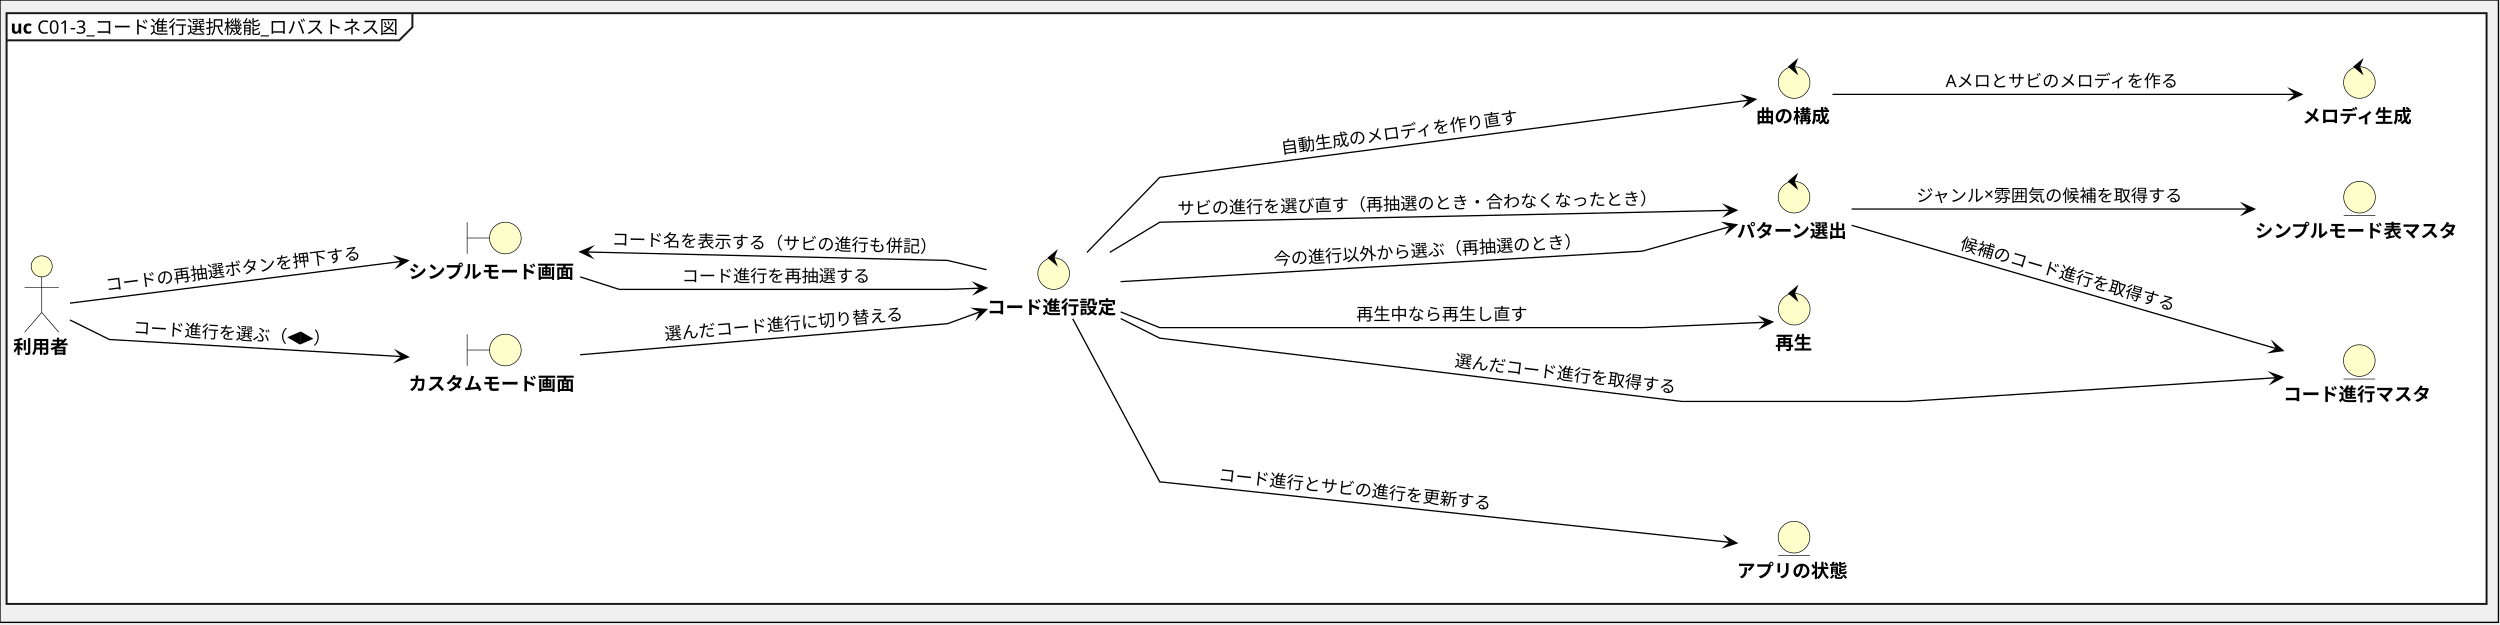
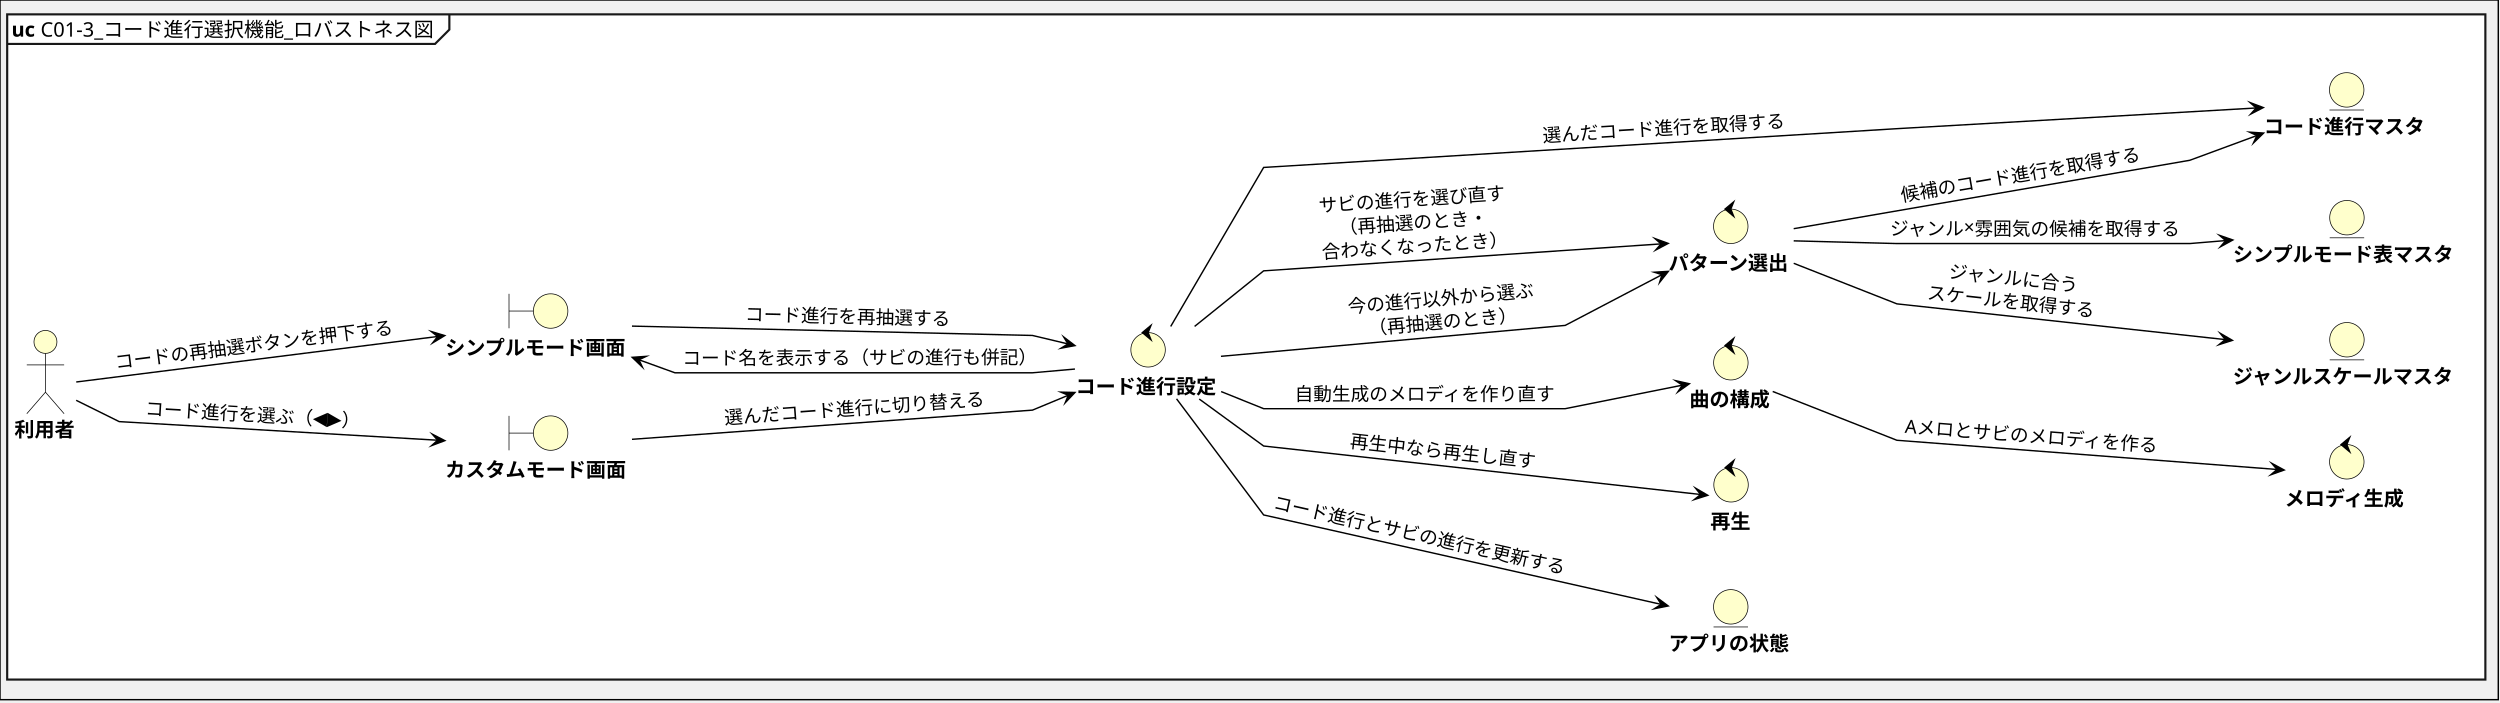
- <svg xmlns="http://www.w3.org/2000/svg" version="1.1" data-diagram-type="DESCRIPTION" style="width:1897px;height:474px;background:#FFFFFF;" width="1897px" height="474px" viewBox="0 0 1897 474" zoomAndPan="magnify" preserveAspectRatio="none" contentStyleType="text/css">
+ <svg xmlns="http://www.w3.org/2000/svg" version="1.1" data-diagram-type="DESCRIPTION" style="width:1741px;height:489px;background:#FFFFFF;" width="1741px" height="489px" viewBox="0 0 1741 489" zoomAndPan="magnify" preserveAspectRatio="none" contentStyleType="text/css">
  <defs />
  <g font-family="sans-serif" lengthAdjust="spacing">
-     <rect x="0" y="0" width="1895.813" height="472.252" fill="none" style="stroke:#000;stroke-width:1;" />
-     <rect x="5" y="10" width="1881.813" height="448.252" fill="#FFF" style="stroke:#181818;stroke-width:1.5;" />
+     <rect x="0" y="0" width="1739.813" height="487.252" fill="none" style="stroke:#000;stroke-width:1;" />
+     <rect x="5" y="10" width="1725.813" height="463.252" fill="#FFF" style="stroke:#181818;stroke-width:1.5;" />
    <path d="M312.931,10 L312.931,20.609 L302.931,30.609 L5,30.609" style="stroke:#181818;stroke-width:1.5;" fill="none" />
    <text x="8" y="25.533" fill="#000" font-size="14" textLength="16.338" font-weight="700">uc</text>
    <text x="28.228" y="25.533" fill="#000" font-size="14" textLength="277.703">C01-3_コード進行選択機能_ロバストネス図</text>
    <g class="entity" data-qualified-name="A1" id="ent0001" data-source-line="4">
-       <ellipse cx="31.656" cy="202.109" rx="8" ry="8" fill="#FFC" style="stroke:#000;stroke-width:0.5;" />
-       <path d="M31.656,210.109 L31.656,237.109 M18.656,218.109 L44.656,218.109 M31.656,237.109 L18.656,252.109 M31.656,237.109 L44.656,252.109" style="stroke:#000;stroke-width:0.5;" fill="none" />
-       <text x="10" y="268.143" fill="#000" font-size="14" textLength="43.313" font-weight="700">利用者</text>
+       <ellipse cx="31.656" cy="238.109" rx="8" ry="8" fill="#FFC" style="stroke:#000;stroke-width:0.5;" />
+       <path d="M31.656,246.109 L31.656,273.109 M18.656,254.109 L44.656,254.109 M31.656,273.109 L18.656,288.109 M31.656,273.109 L44.656,288.109" style="stroke:#000;stroke-width:0.5;" fill="none" />
+       <text x="10" y="304.143" fill="#000" font-size="14" textLength="43.313" font-weight="700">利用者</text>
    </g>
    <g class="entity" data-qualified-name="B1" id="ent0002" data-source-line="5">
-       <path d="M354.469,168.609 L354.469,192.609 M354.469,180.609 L371.469,180.609" style="stroke:#000;stroke-width:0.5;" fill="none" />
-       <ellipse cx="383.469" cy="180.609" rx="12" ry="12" fill="#FFC" style="stroke:#000;stroke-width:0.5;" />
-       <text x="310" y="211.143" fill="#000" font-size="14" textLength="129.938" font-weight="700">シンプルモード画面</text>
+       <path d="M354.469,204.609 L354.469,228.609 M354.469,216.609 L371.469,216.609" style="stroke:#000;stroke-width:0.5;" fill="none" />
+       <ellipse cx="383.469" cy="216.609" rx="12" ry="12" fill="#FFC" style="stroke:#000;stroke-width:0.5;" />
+       <text x="310" y="247.143" fill="#000" font-size="14" textLength="129.938" font-weight="700">シンプルモード画面</text>
    </g>
    <g class="entity" data-qualified-name="B2" id="ent0003" data-source-line="6">
-       <path d="M354.469,253.609 L354.469,277.609 M354.469,265.609 L371.469,265.609" style="stroke:#000;stroke-width:0.5;" fill="none" />
-       <ellipse cx="383.469" cy="265.609" rx="12" ry="12" fill="#FFC" style="stroke:#000;stroke-width:0.5;" />
-       <text x="310" y="296.143" fill="#000" font-size="14" textLength="129.938" font-weight="700">カスタムモード画面</text>
+       <path d="M354.469,289.609 L354.469,313.609 M354.469,301.609 L371.469,301.609" style="stroke:#000;stroke-width:0.5;" fill="none" />
+       <ellipse cx="383.469" cy="301.609" rx="12" ry="12" fill="#FFC" style="stroke:#000;stroke-width:0.5;" />
+       <text x="310" y="332.143" fill="#000" font-size="14" textLength="129.938" font-weight="700">カスタムモード画面</text>
    </g>
    <g class="entity" data-qualified-name="C1" id="ent0004" data-source-line="7">
-       <ellipse cx="799.531" cy="207.609" rx="12" ry="12" fill="#FFC" style="stroke:#000;stroke-width:0.5;" />
-       <polygon points="795.531,195.609,801.531,190.609,799.531,195.609,801.531,200.609,795.531,195.609" fill="#000" style="stroke:#000;stroke-width:1;stroke-linejoin:miter;stroke-miterlimit:10;" />
-       <text x="749" y="238.143" fill="#000" font-size="14" textLength="101.063" font-weight="700">コード進行設定</text>
+       <ellipse cx="799.531" cy="243.609" rx="12" ry="12" fill="#FFC" style="stroke:#000;stroke-width:0.5;" />
+       <polygon points="795.531,231.609,801.531,226.609,799.531,231.609,801.531,236.609,795.531,231.609" fill="#000" style="stroke:#000;stroke-width:1;stroke-linejoin:miter;stroke-miterlimit:10;" />
+       <text x="749" y="274.143" fill="#000" font-size="14" textLength="101.063" font-weight="700">コード進行設定</text>
    </g>
    <g class="entity" data-qualified-name="C2" id="ent0005" data-source-line="8">
-       <ellipse cx="1361.313" cy="149.609" rx="12" ry="12" fill="#FFC" style="stroke:#000;stroke-width:0.5;" />
-       <polygon points="1357.313,137.609,1363.313,132.609,1361.313,137.609,1363.313,142.609,1357.313,137.609" fill="#000" style="stroke:#000;stroke-width:1;stroke-linejoin:miter;stroke-miterlimit:10;" />
-       <text x="1318" y="180.143" fill="#000" font-size="14" textLength="86.625" font-weight="700">パターン選出</text>
+       <ellipse cx="1205.313" cy="157.609" rx="12" ry="12" fill="#FFC" style="stroke:#000;stroke-width:0.5;" />
+       <polygon points="1201.313,145.609,1207.313,140.609,1205.313,145.609,1207.313,150.609,1201.313,145.609" fill="#000" style="stroke:#000;stroke-width:1;stroke-linejoin:miter;stroke-miterlimit:10;" />
+       <text x="1162" y="188.143" fill="#000" font-size="14" textLength="86.625" font-weight="700">パターン選出</text>
    </g>
    <g class="entity" data-qualified-name="C3" id="ent0006" data-source-line="9">
-       <ellipse cx="1361.375" cy="62.609" rx="12" ry="12" fill="#FFC" style="stroke:#000;stroke-width:0.5;" />
-       <polygon points="1357.375,50.609,1363.375,45.609,1361.375,50.609,1363.375,55.609,1357.375,50.609" fill="#000" style="stroke:#000;stroke-width:1;stroke-linejoin:miter;stroke-miterlimit:10;" />
-       <text x="1332.5" y="93.143" fill="#000" font-size="14" textLength="57.75" font-weight="700">曲の構成</text>
+       <ellipse cx="1205.375" cy="252.609" rx="12" ry="12" fill="#FFC" style="stroke:#000;stroke-width:0.5;" />
+       <polygon points="1201.375,240.609,1207.375,235.609,1205.375,240.609,1207.375,245.609,1201.375,240.609" fill="#000" style="stroke:#000;stroke-width:1;stroke-linejoin:miter;stroke-miterlimit:10;" />
+       <text x="1176.5" y="283.143" fill="#000" font-size="14" textLength="57.75" font-weight="700">曲の構成</text>
    </g>
    <g class="entity" data-qualified-name="C4" id="ent0007" data-source-line="10">
-       <ellipse cx="1790.313" cy="62.609" rx="12" ry="12" fill="#FFC" style="stroke:#000;stroke-width:0.5;" />
-       <polygon points="1786.313,50.609,1792.313,45.609,1790.313,50.609,1792.313,55.609,1786.313,50.609" fill="#000" style="stroke:#000;stroke-width:1;stroke-linejoin:miter;stroke-miterlimit:10;" />
-       <text x="1747" y="93.143" fill="#000" font-size="14" textLength="86.625" font-weight="700">メロディ生成</text>
+       <ellipse cx="1634.313" cy="321.609" rx="12" ry="12" fill="#FFC" style="stroke:#000;stroke-width:0.5;" />
+       <polygon points="1630.313,309.609,1636.313,304.609,1634.313,309.609,1636.313,314.609,1630.313,309.609" fill="#000" style="stroke:#000;stroke-width:1;stroke-linejoin:miter;stroke-miterlimit:10;" />
+       <text x="1591" y="352.143" fill="#000" font-size="14" textLength="86.625" font-weight="700">メロディ生成</text>
    </g>
    <g class="entity" data-qualified-name="C5" id="ent0008" data-source-line="11">
-       <ellipse cx="1361.5" cy="234.609" rx="12" ry="12" fill="#FFC" style="stroke:#000;stroke-width:0.5;" />
-       <polygon points="1357.5,222.609,1363.5,217.609,1361.5,222.609,1363.5,227.609,1357.5,222.609" fill="#000" style="stroke:#000;stroke-width:1;stroke-linejoin:miter;stroke-miterlimit:10;" />
-       <text x="1347.063" y="265.143" fill="#000" font-size="14" textLength="28.875" font-weight="700">再生</text>
+       <ellipse cx="1205.5" cy="337.609" rx="12" ry="12" fill="#FFC" style="stroke:#000;stroke-width:0.5;" />
+       <polygon points="1201.5,325.609,1207.5,320.609,1205.5,325.609,1207.5,330.609,1201.5,325.609" fill="#000" style="stroke:#000;stroke-width:1;stroke-linejoin:miter;stroke-miterlimit:10;" />
+       <text x="1191.063" y="368.143" fill="#000" font-size="14" textLength="28.875" font-weight="700">再生</text>
    </g>
    <g class="entity" data-qualified-name="E1" id="ent0009" data-source-line="12">
-       <ellipse cx="1790.406" cy="149.609" rx="12" ry="12" fill="#FFC" style="stroke:#000;stroke-width:0.5;" />
-       <line x1="1778.406" y1="163.609" x2="1802.406" y2="163.609" style="stroke:#000;stroke-width:0.5;" />
-       <text x="1711" y="180.143" fill="#000" font-size="14" textLength="158.813" font-weight="700">シンプルモード表マスタ</text>
+       <ellipse cx="1634.406" cy="151.609" rx="12" ry="12" fill="#FFC" style="stroke:#000;stroke-width:0.5;" />
+       <line x1="1622.406" y1="165.609" x2="1646.406" y2="165.609" style="stroke:#000;stroke-width:0.5;" />
+       <text x="1555" y="182.143" fill="#000" font-size="14" textLength="158.813" font-weight="700">シンプルモード表マスタ</text>
    </g>
    <g class="entity" data-qualified-name="E2" id="ent0010" data-source-line="13">
-       <ellipse cx="1790.25" cy="273.609" rx="12" ry="12" fill="#FFC" style="stroke:#000;stroke-width:0.5;" />
-       <line x1="1778.25" y1="287.609" x2="1802.25" y2="287.609" style="stroke:#000;stroke-width:0.5;" />
-       <text x="1732.5" y="304.143" fill="#000" font-size="14" textLength="115.5" font-weight="700">コード進行マスタ</text>
+       <ellipse cx="1634.25" cy="62.609" rx="12" ry="12" fill="#FFC" style="stroke:#000;stroke-width:0.5;" />
+       <line x1="1622.25" y1="76.609" x2="1646.25" y2="76.609" style="stroke:#000;stroke-width:0.5;" />
+       <text x="1576.5" y="93.143" fill="#000" font-size="14" textLength="115.5" font-weight="700">コード進行マスタ</text>
    </g>
    <g class="entity" data-qualified-name="E3" id="ent0011" data-source-line="14">
-       <ellipse cx="1361.313" cy="407.609" rx="12" ry="12" fill="#FFC" style="stroke:#000;stroke-width:0.5;" />
-       <line x1="1349.313" y1="421.609" x2="1373.313" y2="421.609" style="stroke:#000;stroke-width:0.5;" />
-       <text x="1318" y="438.143" fill="#000" font-size="14" textLength="86.625" font-weight="700">アプリの状態</text>
+       <ellipse cx="1205.313" cy="422.609" rx="12" ry="12" fill="#FFC" style="stroke:#000;stroke-width:0.5;" />
+       <line x1="1193.313" y1="436.609" x2="1217.313" y2="436.609" style="stroke:#000;stroke-width:0.5;" />
+       <text x="1162" y="453.143" fill="#000" font-size="14" textLength="86.625" font-weight="700">アプリの状態</text>
    </g>
-     <g class="link" data-entity-1="ent0001" data-entity-2="ent0002" id="lnk12" data-source-line="16" data-link-type="dependency">
-       <path d="M53.09,230.019 C102.84,223.749 226.289,208.204 304.769,198.324" style="stroke:#000;stroke-width:1;" fill="none" id="A1-to-B1" />
-       <polygon points="309.73,197.699,300.301,194.855,304.769,198.324,301.3,202.792,309.73,197.699" fill="#000" style="stroke:#000;stroke-width:1;stroke-linejoin:miter;stroke-miterlimit:10;" />
+     <g class="entity" data-qualified-name="E4" id="ent0012" data-source-line="15">
+       <ellipse cx="1634.406" cy="236.609" rx="12" ry="12" fill="#FFC" style="stroke:#000;stroke-width:0.5;" />
+       <line x1="1622.406" y1="250.609" x2="1646.406" y2="250.609" style="stroke:#000;stroke-width:0.5;" />
+       <text x="1555" y="267.143" fill="#000" font-size="14" textLength="158.813" font-weight="700">ジャンルスケールマスタ</text>
    </g>
-     <g class="link" data-entity-1="ent0001" data-entity-2="ent0003" id="lnk13" data-source-line="17" data-link-type="dependency">
-       <path d="M53.04,242.779 C67.02,249.699 83,257.609 83,257.609 C83,257.609 219.089,265.558 304.789,270.568" style="stroke:#000;stroke-width:1;" fill="none" id="A1-to-B2" />
-       <polygon points="309.78,270.859,301.029,266.341,304.789,270.568,300.562,274.327,309.78,270.859" fill="#000" style="stroke:#000;stroke-width:1;stroke-linejoin:miter;stroke-miterlimit:10;" />
+     <g class="link" data-entity-1="ent0001" data-entity-2="ent0002" id="lnk13" data-source-line="17" data-link-type="dependency">
+       <path d="M53.09,266.019 C102.84,259.749 226.289,244.204 304.769,234.324" style="stroke:#000;stroke-width:1;" fill="none" id="A1-to-B1" />
+       <polygon points="309.73,233.699,300.301,230.855,304.769,234.324,301.3,238.792,309.73,233.699" fill="#000" style="stroke:#000;stroke-width:1;stroke-linejoin:miter;stroke-miterlimit:10;" />
    </g>
-     <g class="link" data-entity-1="ent0002" data-entity-2="ent0004" id="lnk14" data-source-line="18" data-link-type="dependency">
-       <path d="M440.26,210.119 C456.78,215.389 470,219.609 470,219.609 C470,219.609 719,219.609 719,219.609 C719,219.609 727.634,219.29 743.604,218.68" style="stroke:#000;stroke-width:1;" fill="none" id="B1-to-C1" />
-       <polygon points="748.6,218.489,739.454,214.836,743.604,218.68,739.759,222.83,748.6,218.489" fill="#000" style="stroke:#000;stroke-width:1;stroke-linejoin:miter;stroke-miterlimit:10;" />
+     <g class="link" data-entity-1="ent0001" data-entity-2="ent0003" id="lnk14" data-source-line="18" data-link-type="dependency">
+       <path d="M53.04,278.779 C67.02,285.699 83,293.609 83,293.609 C83,293.609 219.089,301.558 304.789,306.568" style="stroke:#000;stroke-width:1;" fill="none" id="A1-to-B2" />
+       <polygon points="309.78,306.859,301.029,302.341,304.789,306.568,300.562,310.327,309.78,306.859" fill="#000" style="stroke:#000;stroke-width:1;stroke-linejoin:miter;stroke-miterlimit:10;" />
    </g>
-     <g class="link" data-entity-1="ent0004" data-entity-2="ent0002" id="lnk25" data-source-line="29" data-link-type="dependency">
-       <path d="M748.6,204.679 C732.63,200.869 719,197.609 719,197.609 C719,197.609 544.389,193.536 445.109,191.226" style="stroke:#000;stroke-width:1;" fill="none" id="C1-to-B1" />
-       <polygon points="440.11,191.109,449.015,195.318,445.109,191.226,449.201,187.32,440.11,191.109" fill="#000" style="stroke:#000;stroke-width:1;stroke-linejoin:miter;stroke-miterlimit:10;" />
+     <g class="link" data-entity-1="ent0002" data-entity-2="ent0004" id="lnk15" data-source-line="19" data-link-type="dependency">
+       <path d="M440.11,227.109 C539.39,229.419 719,233.609 719,233.609 C719,233.609 727.766,235.709 743.736,239.519" style="stroke:#000;stroke-width:1;" fill="none" id="B1-to-C1" />
+       <polygon points="748.6,240.679,740.774,234.7,743.736,239.519,738.917,242.482,748.6,240.679" fill="#000" style="stroke:#000;stroke-width:1;stroke-linejoin:miter;stroke-miterlimit:10;" />
    </g>
-     <g class="link" data-entity-1="ent0003" data-entity-2="ent0004" id="lnk15" data-source-line="19" data-link-type="dependency">
-       <path d="M440.11,269.189 C539.39,260.799 719,245.609 719,245.609 C719,245.609 727.933,242.354 743.903,236.524" style="stroke:#000;stroke-width:1;" fill="none" id="B2-to-C1" />
-       <polygon points="748.6,234.809,738.774,234.138,743.903,236.524,741.517,241.653,748.6,234.809" fill="#000" style="stroke:#000;stroke-width:1;stroke-linejoin:miter;stroke-miterlimit:10;" />
+     <g class="link" data-entity-1="ent0004" data-entity-2="ent0002" id="lnk27" data-source-line="31" data-link-type="dependency">
+       <path d="M748.6,256.999 C732.63,258.409 719,259.609 719,259.609 C719,259.609 470,259.609 470,259.609 C470,259.609 461.481,256.531 444.961,250.551" style="stroke:#000;stroke-width:1;" fill="none" id="C1-to-B1" />
+       <polygon points="440.26,248.849,447.361,255.674,444.961,250.551,450.084,248.152,440.26,248.849" fill="#000" style="stroke:#000;stroke-width:1;stroke-linejoin:miter;stroke-miterlimit:10;" />
    </g>
-     <g class="link" data-entity-1="ent0004" data-entity-2="ent0005" id="lnk16" data-source-line="20" data-link-type="dependency">
-       <path d="M850.31,213.699 C966.56,206.919 1246,190.609 1246,190.609 C1246,190.609 1280.494,180.964 1313.044,171.874" style="stroke:#000;stroke-width:1;" fill="none" id="C1-to-C2" />
-       <polygon points="1317.86,170.529,1308.116,169.098,1313.044,171.874,1310.268,176.803,1317.86,170.529" fill="#000" style="stroke:#000;stroke-width:1;stroke-linejoin:miter;stroke-miterlimit:10;" />
+     <g class="link" data-entity-1="ent0003" data-entity-2="ent0004" id="lnk16" data-source-line="20" data-link-type="dependency">
+       <path d="M440.11,305.939 C539.39,298.699 719,285.609 719,285.609 C719,285.609 728.012,281.866 743.982,275.236" style="stroke:#000;stroke-width:1;" fill="none" id="B2-to-C1" />
+       <polygon points="748.6,273.319,738.754,273.076,743.982,275.236,741.822,280.464,748.6,273.319" fill="#000" style="stroke:#000;stroke-width:1;stroke-linejoin:miter;stroke-miterlimit:10;" />
    </g>
-     <g class="link" data-entity-1="ent0004" data-entity-2="ent0005" id="lnk20" data-source-line="24" data-link-type="dependency">
-       <path d="M842.11,191.489 C861.35,179.869 880,168.609 880,168.609 C880,168.609 1195.261,162.043 1312.861,159.603" style="stroke:#000;stroke-width:1;" fill="none" id="C1-to-C2-1" />
-       <polygon points="1317.86,159.499,1308.779,155.687,1312.861,159.603,1308.945,163.685,1317.86,159.499" fill="#000" style="stroke:#000;stroke-width:1;stroke-linejoin:miter;stroke-miterlimit:10;" />
+     <g class="link" data-entity-1="ent0004" data-entity-2="ent0005" id="lnk17" data-source-line="21" data-link-type="dependency">
+       <path d="M850.27,248.139 C933.04,240.709 1090,226.609 1090,226.609 C1090,226.609 1124.881,208.33 1157.431,191.27" style="stroke:#000;stroke-width:1;" fill="none" id="C1-to-C2" />
+       <polygon points="1161.86,188.949,1152.032,189.584,1157.431,191.27,1155.745,196.67,1161.86,188.949" fill="#000" style="stroke:#000;stroke-width:1;stroke-linejoin:miter;stroke-miterlimit:10;" />
    </g>
-     <g class="link" data-entity-1="ent0005" data-entity-2="ent0009" id="lnk17" data-source-line="21" data-link-type="dependency">
-       <path d="M1405,158.609 C1476.2,158.609 1615.6,158.609 1705.77,158.609" style="stroke:#000;stroke-width:1;" fill="none" id="C2-to-E1" />
-       <polygon points="1710.77,158.609,1701.77,154.609,1705.77,158.609,1701.77,162.609,1710.77,158.609" fill="#000" style="stroke:#000;stroke-width:1;stroke-linejoin:miter;stroke-miterlimit:10;" />
+     <g class="link" data-entity-1="ent0004" data-entity-2="ent0005" id="lnk22" data-source-line="26" data-link-type="dependency">
+       <path d="M831.92,227.319 C854.14,209.429 880,188.609 880,188.609 C880,188.609 1068.641,175.817 1156.751,169.847" style="stroke:#000;stroke-width:1;" fill="none" id="C1-to-C2-1" />
+       <polygon points="1161.74,169.509,1152.49,166.127,1156.751,169.847,1153.031,174.109,1161.74,169.509" fill="#000" style="stroke:#000;stroke-width:1;stroke-linejoin:miter;stroke-miterlimit:10;" />
    </g>
-     <g class="link" data-entity-1="ent0005" data-entity-2="ent0010" id="lnk18" data-source-line="22" data-link-type="dependency">
-       <path d="M1405,170.949 C1482.21,193.369 1640.708,239.405 1727.568,264.625" style="stroke:#000;stroke-width:1;" fill="none" id="C2-to-E2" />
-       <polygon points="1732.37,266.019,1724.842,259.668,1727.568,264.625,1722.612,267.351,1732.37,266.019" fill="#000" style="stroke:#000;stroke-width:1;stroke-linejoin:miter;stroke-miterlimit:10;" />
+     <g class="link" data-entity-1="ent0005" data-entity-2="ent0009" id="lnk18" data-source-line="22" data-link-type="dependency">
+       <path d="M1249.14,167.729 C1281.69,168.579 1321,169.609 1321,169.609 C1321,169.609 1525,169.609 1525,169.609 C1525,169.609 1532.987,168.94 1549.957,167.54" style="stroke:#000;stroke-width:1;" fill="none" id="C2-to-E1" />
+       <polygon points="1554.94,167.129,1545.642,163.883,1549.957,167.54,1546.299,171.856,1554.94,167.129" fill="#000" style="stroke:#000;stroke-width:1;stroke-linejoin:miter;stroke-miterlimit:10;" />
    </g>
-     <g class="link" data-entity-1="ent0004" data-entity-2="ent0010" id="lnk19" data-source-line="23" data-link-type="dependency">
-       <path d="M850.4,241.719 C866.37,249.749 880,256.609 880,256.609 C880,256.609 1276,304.609 1276,304.609 C1276,304.609 1447,304.609 1447,304.609 C1447,304.609 1629.68,292.88 1727.18,286.61" style="stroke:#000;stroke-width:1;" fill="none" id="C1-to-E2" />
-       <polygon points="1732.17,286.289,1722.932,282.875,1727.18,286.61,1723.445,290.859,1732.17,286.289" fill="#000" style="stroke:#000;stroke-width:1;stroke-linejoin:miter;stroke-miterlimit:10;" />
+     <g class="link" data-entity-1="ent0005" data-entity-2="ent0012" id="lnk19" data-source-line="23" data-link-type="dependency">
+       <path d="M1249.14,183.369 C1281.69,196.159 1321,211.609 1321,211.609 C1321,211.609 1457.099,226.419 1549.669,236.489" style="stroke:#000;stroke-width:1;" fill="none" id="C2-to-E4" />
+       <polygon points="1554.64,237.029,1546.125,232.08,1549.669,236.489,1545.26,240.033,1554.64,237.029" fill="#000" style="stroke:#000;stroke-width:1;stroke-linejoin:miter;stroke-miterlimit:10;" />
    </g>
-     <g class="link" data-entity-1="ent0004" data-entity-2="ent0011" id="lnk21" data-source-line="25" data-link-type="dependency">
-       <path d="M813.99,241.889 C836.67,284.399 880,365.609 880,365.609 C880,365.609 1195.288,399.072 1312.888,411.552" style="stroke:#000;stroke-width:1;" fill="none" id="C1-to-E3" />
-       <polygon points="1317.86,412.079,1309.332,407.152,1312.888,411.552,1308.488,415.107,1317.86,412.079" fill="#000" style="stroke:#000;stroke-width:1;stroke-linejoin:miter;stroke-miterlimit:10;" />
+     <g class="link" data-entity-1="ent0005" data-entity-2="ent0010" id="lnk20" data-source-line="24" data-link-type="dependency">
+       <path d="M1249.12,159.249 C1335.91,144.259 1525,111.609 1525,111.609 C1525,111.609 1545.559,104.029 1571.699,94.389" style="stroke:#000;stroke-width:1;" fill="none" id="C2-to-E2" />
+       <polygon points="1576.39,92.659,1566.562,92.02,1571.699,94.389,1569.33,99.526,1576.39,92.659" fill="#000" style="stroke:#000;stroke-width:1;stroke-linejoin:miter;stroke-miterlimit:10;" />
    </g>
-     <g class="link" data-entity-1="ent0004" data-entity-2="ent0006" id="lnk22" data-source-line="26" data-link-type="dependency">
-       <path d="M824.78,191.559 C848.16,167.449 880,134.609 880,134.609 C880,134.609 1224.282,89.469 1327.282,75.969" style="stroke:#000;stroke-width:1;" fill="none" id="C1-to-C3" />
-       <polygon points="1332.24,75.319,1322.796,72.523,1327.282,75.969,1323.836,80.455,1332.24,75.319" fill="#000" style="stroke:#000;stroke-width:1;stroke-linejoin:miter;stroke-miterlimit:10;" />
+     <g class="link" data-entity-1="ent0004" data-entity-2="ent0010" id="lnk21" data-source-line="25" data-link-type="dependency">
+       <path d="M815.27,227.349 C838.26,188.019 880,116.609 880,116.609 C880,116.609 1321,89.609 1321,89.609 C1321,89.609 1480.978,80.397 1571.188,75.197" style="stroke:#000;stroke-width:1;" fill="none" id="C1-to-E2" />
+       <polygon points="1576.18,74.909,1566.965,71.434,1571.188,75.197,1567.425,79.421,1576.18,74.909" fill="#000" style="stroke:#000;stroke-width:1;stroke-linejoin:miter;stroke-miterlimit:10;" />
    </g>
-     <g class="link" data-entity-1="ent0006" data-entity-2="ent0007" id="lnk23" data-source-line="27" data-link-type="dependency">
-       <path d="M1390.52,71.609 C1463.43,71.609 1654.48,71.609 1741.68,71.609" style="stroke:#000;stroke-width:1;" fill="none" id="C3-to-C4" />
-       <polygon points="1746.68,71.609,1737.68,67.609,1741.68,71.609,1737.68,75.609,1746.68,71.609" fill="#000" style="stroke:#000;stroke-width:1;stroke-linejoin:miter;stroke-miterlimit:10;" />
+     <g class="link" data-entity-1="ent0004" data-entity-2="ent0011" id="lnk23" data-source-line="27" data-link-type="dependency">
+       <path d="M819.34,277.729 C842.85,309.079 880,358.609 880,358.609 C880,358.609 1068.752,401.072 1156.862,420.892" style="stroke:#000;stroke-width:1;" fill="none" id="C1-to-E3" />
+       <polygon points="1161.74,421.989,1153.837,416.112,1156.862,420.892,1152.082,423.917,1161.74,421.989" fill="#000" style="stroke:#000;stroke-width:1;stroke-linejoin:miter;stroke-miterlimit:10;" />
    </g>
-     <g class="link" data-entity-1="ent0004" data-entity-2="ent0008" id="lnk24" data-source-line="28" data-link-type="dependency">
-       <path d="M850.4,236.689 C866.37,243.119 880,248.609 880,248.609 C880,248.609 1246,248.609 1246,248.609 C1246,248.609 1308.805,245.868 1340.065,244.498" style="stroke:#000;stroke-width:1;" fill="none" id="C1-to-C5" />
-       <polygon points="1345.06,244.279,1335.893,240.677,1340.065,244.498,1336.244,248.67,1345.06,244.279" fill="#000" style="stroke:#000;stroke-width:1;stroke-linejoin:miter;stroke-miterlimit:10;" />
+     <g class="link" data-entity-1="ent0004" data-entity-2="ent0006" id="lnk24" data-source-line="28" data-link-type="dependency">
+       <path d="M850.4,272.689 C866.37,279.119 880,284.609 880,284.609 C880,284.609 1090,284.609 1090,284.609 C1090,284.609 1137.688,275.034 1171.588,268.224" style="stroke:#000;stroke-width:1;" fill="none" id="C1-to-C3" />
+       <polygon points="1176.49,267.239,1166.878,265.09,1171.588,268.224,1168.454,272.934,1176.49,267.239" fill="#000" style="stroke:#000;stroke-width:1;stroke-linejoin:miter;stroke-miterlimit:10;" />
+     </g>
+     <g class="link" data-entity-1="ent0006" data-entity-2="ent0007" id="lnk25" data-source-line="29" data-link-type="dependency">
+       <path d="M1234.51,272.619 C1268.41,285.939 1321,306.609 1321,306.609 C1321,306.609 1500.135,320.367 1585.715,326.937" style="stroke:#000;stroke-width:1;" fill="none" id="C3-to-C4" />
+       <polygon points="1590.7,327.319,1582.033,322.642,1585.715,326.937,1581.42,330.619,1590.7,327.319" fill="#000" style="stroke:#000;stroke-width:1;stroke-linejoin:miter;stroke-miterlimit:10;" />
+     </g>
+     <g class="link" data-entity-1="ent0004" data-entity-2="ent0008" id="lnk26" data-source-line="30" data-link-type="dependency">
+       <path d="M835.14,277.879 C856.56,293.509 880,310.609 880,310.609 C880,310.609 1120.161,337.248 1184.311,344.368" style="stroke:#000;stroke-width:1;" fill="none" id="C1-to-C5" />
+       <polygon points="1189.28,344.919,1180.776,339.951,1184.311,344.368,1179.894,347.902,1189.28,344.919" fill="#000" style="stroke:#000;stroke-width:1;stroke-linejoin:miter;stroke-miterlimit:10;" />
    </g>
    <g class="link-labels">
-       <g transform="rotate(-1.192 1075.695 164.535)">
-         <rect x="891.695" y="146.885" width="368.000" height="15.650" fill="#FFFFFF" stroke="none" />
-         <text text-anchor="middle" x="1075.695" y="158.935" fill="#000" font-size="13" textLength="364">サビの進行を選び直す（再抽選のとき・合わなくなったとき）</text>
+       <g transform="rotate(-0.142 598.715 259.609)">
+         <rect x="473.215" y="241.642" width="251.000" height="15.650" fill="#FFFFFF" stroke="none" />
+         <text text-anchor="middle" x="598.715" y="253.692" fill="#000" font-size="13" textLength="247">コード名を表示する（サビの進行も併記）</text>
      </g>
-       <g transform="rotate(1.335 587.468 194.542)">
-         <rect x="461.968" y="176.892" width="251.000" height="15.650" fill="#FFFFFF" stroke="none" />
-         <text text-anchor="middle" x="587.468" y="188.942" fill="#000" font-size="13" textLength="247">コード名を表示する（サビの進行も併記）</text>
+       <g transform="rotate(12.678 986.245 382.51)">
+         <rect x="880.245" y="364.860" width="212.000" height="15.650" fill="#FFFFFF" stroke="none" />
+         <text text-anchor="middle" x="986.245" y="376.910" fill="#000" font-size="13" textLength="208">コード進行とサビの進行を更新する</text>
      </g>
-       <g transform="rotate(-3.340 1083.913 200.069)">
-         <rect x="964.913" y="182.419" width="238.000" height="15.650" fill="#FFFFFF" stroke="none" />
-         <text text-anchor="middle" x="1083.913" y="194.469" fill="#000" font-size="13" textLength="234">今の進行以外から選ぶ（再抽選のとき）</text>
+       <g transform="rotate(0.065 1417.115 169.609)">
+         <rect x="1313.819" y="151.839" width="206.592" height="15.650" fill="#FFFFFF" stroke="none" />
+         <text text-anchor="middle" x="1417.115" y="163.889" fill="#000" font-size="13" textLength="202.592">ジャンル×雰囲気の候補を取得する</text>
      </g>
-       <g transform="rotate(6.058 1026.946 381.205)">
-         <rect x="920.946" y="363.555" width="212.000" height="15.650" fill="#FFFFFF" stroke="none" />
-         <text text-anchor="middle" x="1026.946" y="375.605" fill="#000" font-size="13" textLength="208">コード進行とサビの進行を更新する</text>
+       <g transform="rotate(-7.178 178.102 250.273)">
+         <rect x="78.602" y="232.623" width="199.000" height="15.650" fill="#FFFFFF" stroke="none" />
+         <text text-anchor="middle" x="178.102" y="244.673" fill="#000" font-size="13" textLength="195">コードの再抽選ボタンを押下する</text>
      </g>
-       <g transform="rotate(-0.000 1555 158.609)">
-         <rect x="1451.704" y="140.959" width="206.592" height="15.650" fill="#FFFFFF" stroke="none" />
-         <text text-anchor="middle" x="1555" y="153.009" fill="#000" font-size="13" textLength="202.592">ジャンル×雰囲気の候補を取得する</text>
+       <g transform="rotate(-4.169 595.697 294.596)">
+         <rect x="502.697" y="276.946" width="186.000" height="15.650" fill="#FFFFFF" stroke="none" />
+         <text text-anchor="middle" x="595.697" y="288.996" fill="#000" font-size="13" textLength="182">選んだコード進行に切り替える</text>
      </g>
-       <g transform="rotate(-7.178 178.102 214.273)">
-         <rect x="78.602" y="196.623" width="199.000" height="15.650" fill="#FFFFFF" stroke="none" />
-         <text text-anchor="middle" x="178.102" y="208.673" fill="#000" font-size="13" textLength="195">コードの再抽選ボタンを押下する</text>
+       <g transform="rotate(0.000 992.09 284.609)">
+         <rect x="899.090" y="266.959" width="186.000" height="15.650" fill="#FFFFFF" stroke="none" />
+         <text text-anchor="middle" x="992.09" y="279.009" fill="#000" font-size="13" textLength="182">自動生成のメロディを作り直す</text>
      </g>
-       <g transform="rotate(-4.833 595.556 256.048)">
-         <rect x="502.556" y="238.397" width="186.000" height="15.650" fill="#FFFFFF" stroke="none" />
-         <text text-anchor="middle" x="595.556" y="250.447" fill="#000" font-size="13" textLength="182">選んだコード進行に切り替える</text>
+       <g transform="rotate(4.391 1413.798 313.736)">
+         <rect x="1322.963" y="296.086" width="181.671" height="15.650" fill="#FFFFFF" stroke="none" />
+         <text text-anchor="middle" x="1413.798" y="308.136" fill="#000" font-size="13" textLength="177.671">Aメロとサビのメロディを作る</text>
      </g>
-       <g transform="rotate(-7.469 1063.107 110.602)">
-         <rect x="970.107" y="92.952" width="186.000" height="15.650" fill="#FFFFFF" stroke="none" />
-         <text text-anchor="middle" x="1063.107" y="105.002" fill="#000" font-size="13" textLength="182">自動生成のメロディを作り直す</text>
+       <g transform="rotate(-9.797 1408.757 131.681)">
+         <rect x="1322.257" y="114.031" width="173.000" height="15.650" fill="#FFFFFF" stroke="none" />
+         <text text-anchor="middle" x="1408.757" y="126.081" fill="#000" font-size="13" textLength="169">候補のコード進行を取得する</text>
      </g>
-       <g transform="rotate(0.000 1564.52 71.609)">
-         <rect x="1473.685" y="53.959" width="181.671" height="15.650" fill="#FFFFFF" stroke="none" />
-         <text text-anchor="middle" x="1564.52" y="66.009" fill="#000" font-size="13" textLength="177.671">Aメロとサビのメロディを作る</text>
+       <g transform="rotate(-3.504 1159.207 99.515)">
+         <rect x="1072.707" y="81.865" width="173.000" height="15.650" fill="#FFFFFF" stroke="none" />
+         <text text-anchor="middle" x="1159.207" y="93.915" fill="#000" font-size="13" textLength="169">選んだコード進行を取得する</text>
      </g>
-       <g transform="rotate(16.194 1566.334 217.803)">
-         <rect x="1479.834" y="200.153" width="173.000" height="15.650" fill="#FFFFFF" stroke="none" />
-         <text text-anchor="middle" x="1566.334" y="212.203" fill="#000" font-size="13" textLength="169">候補のコード進行を取得する</text>
+       <g transform="rotate(3.344 175.413 299.008)">
+         <rect x="101.913" y="281.358" width="147.000" height="15.650" fill="#FFFFFF" stroke="none" />
+         <text text-anchor="middle" x="175.413" y="293.408" fill="#000" font-size="13" textLength="143">コード進行を選ぶ（◀▶）</text>
      </g>
-       <g transform="rotate(6.911 1186.622 293.775)">
-         <rect x="1100.122" y="276.125" width="173.000" height="15.650" fill="#FFFFFF" stroke="none" />
-         <text text-anchor="middle" x="1186.622" y="288.175" fill="#000" font-size="13" textLength="169">選んだコード進行を取得する</text>
+       <g transform="rotate(1.335 590.069 230.602)">
+         <rect x="516.569" y="212.952" width="147.000" height="15.650" fill="#FFFFFF" stroke="none" />
+         <text text-anchor="middle" x="590.069" y="225.002" fill="#000" font-size="13" textLength="143">コード進行を再抽選する</text>
      </g>
-       <g transform="rotate(3.344 175.413 263.008)">
-         <rect x="101.913" y="245.358" width="147.000" height="15.650" fill="#FFFFFF" stroke="none" />
-         <text text-anchor="middle" x="175.413" y="257.408" fill="#000" font-size="13" textLength="143">コード進行を選ぶ（◀▶）</text>
+       <g transform="rotate(-5.132 1005.645 234.186)">
+         <rect x="938.645" y="200.286" width="134.000" height="31.900" fill="#FFFFFF" stroke="none" />
+         <text text-anchor="middle" x="1005.645" y="212.336" fill="#000" font-size="13" textLength="130">今の進行以外から選ぶ</text>
+         <text text-anchor="middle" x="1005.645" y="228.586" fill="#000" font-size="13" textLength="104">（再抽選のとき）</text>
      </g>
-       <g transform="rotate(0.000 588.783 219.609)">
-         <rect x="515.283" y="201.959" width="147.000" height="15.650" fill="#FFFFFF" stroke="none" />
-         <text text-anchor="middle" x="588.783" y="214.009" fill="#000" font-size="13" textLength="143">コード進行を再抽選する</text>
+       <g transform="rotate(-3.879 986.03 181.42)">
+         <rect x="919.030" y="131.270" width="134.000" height="48.150" fill="#FFFFFF" stroke="none" />
+         <text text-anchor="middle" x="986.03" y="143.320" fill="#000" font-size="13" textLength="130">サビの進行を選び直す</text>
+         <text text-anchor="middle" x="986.03" y="159.570" fill="#000" font-size="13" textLength="104">（再抽選のとき・</text>
+         <text text-anchor="middle" x="986.03" y="175.820" fill="#000" font-size="13" textLength="130">合わなくなったとき）</text>
      </g>
-       <g transform="rotate(0.000 1094.09 248.609)">
-         <rect x="1027.090" y="230.959" width="134.000" height="15.650" fill="#FFFFFF" stroke="none" />
-         <text text-anchor="middle" x="1094.09" y="243.009" fill="#000" font-size="13" textLength="130">再生中なら再生し直す</text>
+       <g transform="rotate(6.330 1003.71 324.332)">
+         <rect x="936.710" y="306.682" width="134.000" height="15.650" fill="#FFFFFF" stroke="none" />
+         <text text-anchor="middle" x="1003.71" y="318.732" fill="#000" font-size="13" textLength="130">再生中なら再生し直す</text>
+       </g>
+       <g transform="rotate(6.210 1399.328 220.132)">
+         <rect x="1338.828" y="186.232" width="121.000" height="31.900" fill="#FFFFFF" stroke="none" />
+         <text text-anchor="middle" x="1399.328" y="198.282" fill="#000" font-size="13" textLength="91">ジャンルに合う</text>
+         <text text-anchor="middle" x="1399.328" y="214.532" fill="#000" font-size="13" textLength="117">スケールを取得する</text>
      </g>
    </g>
  </g>
</svg>
